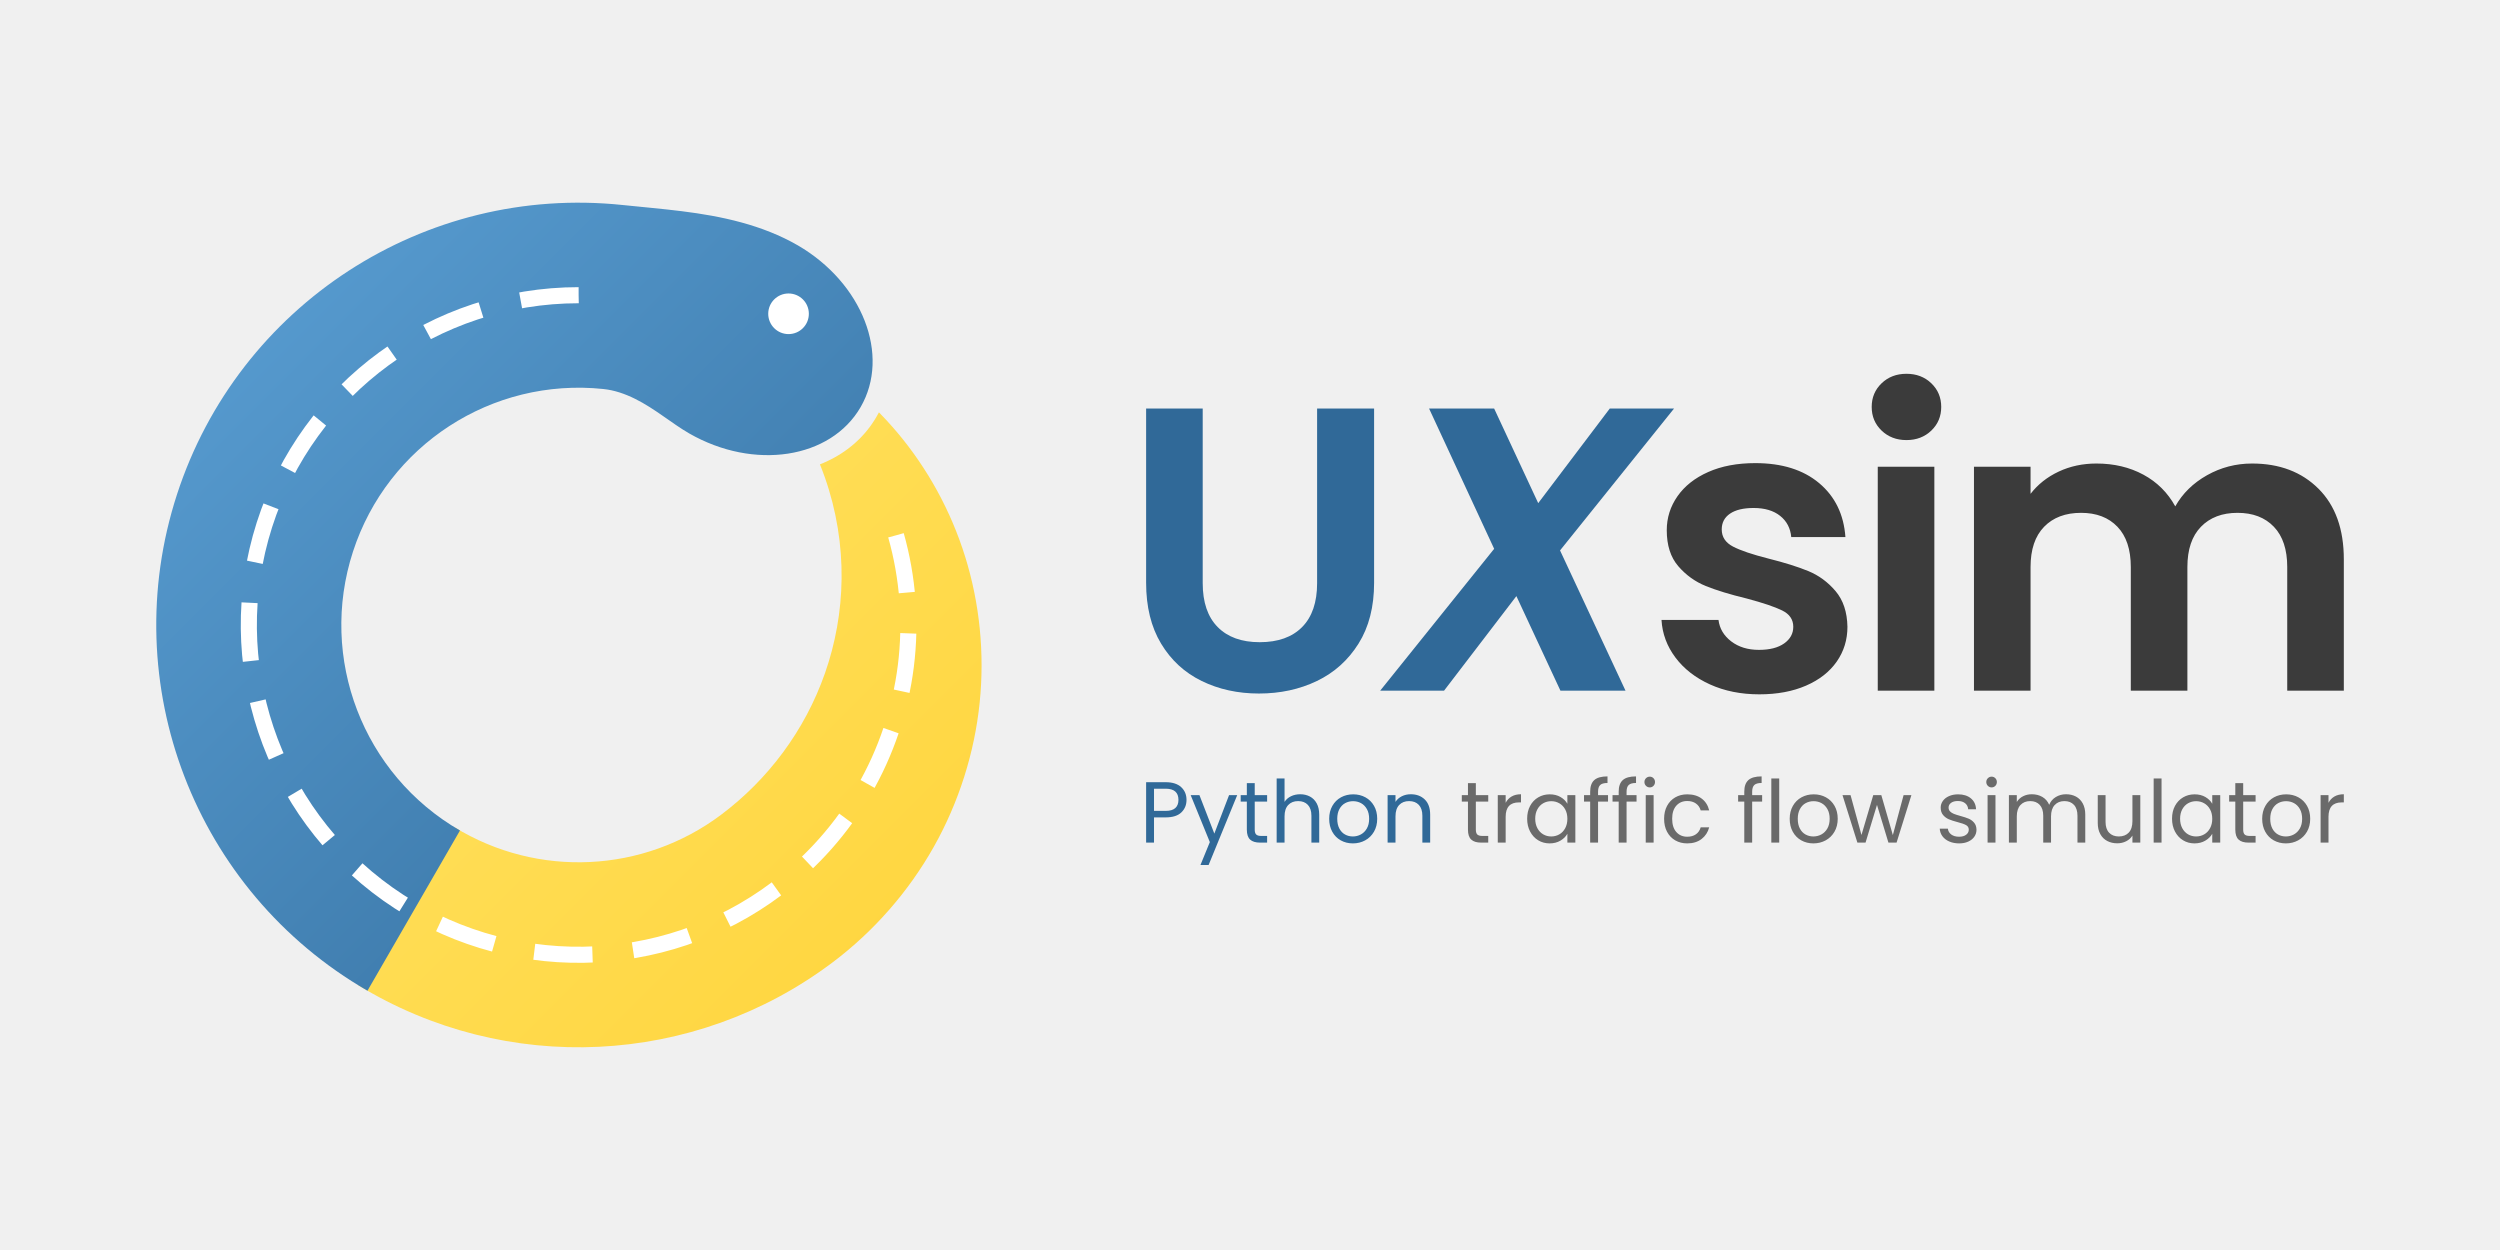
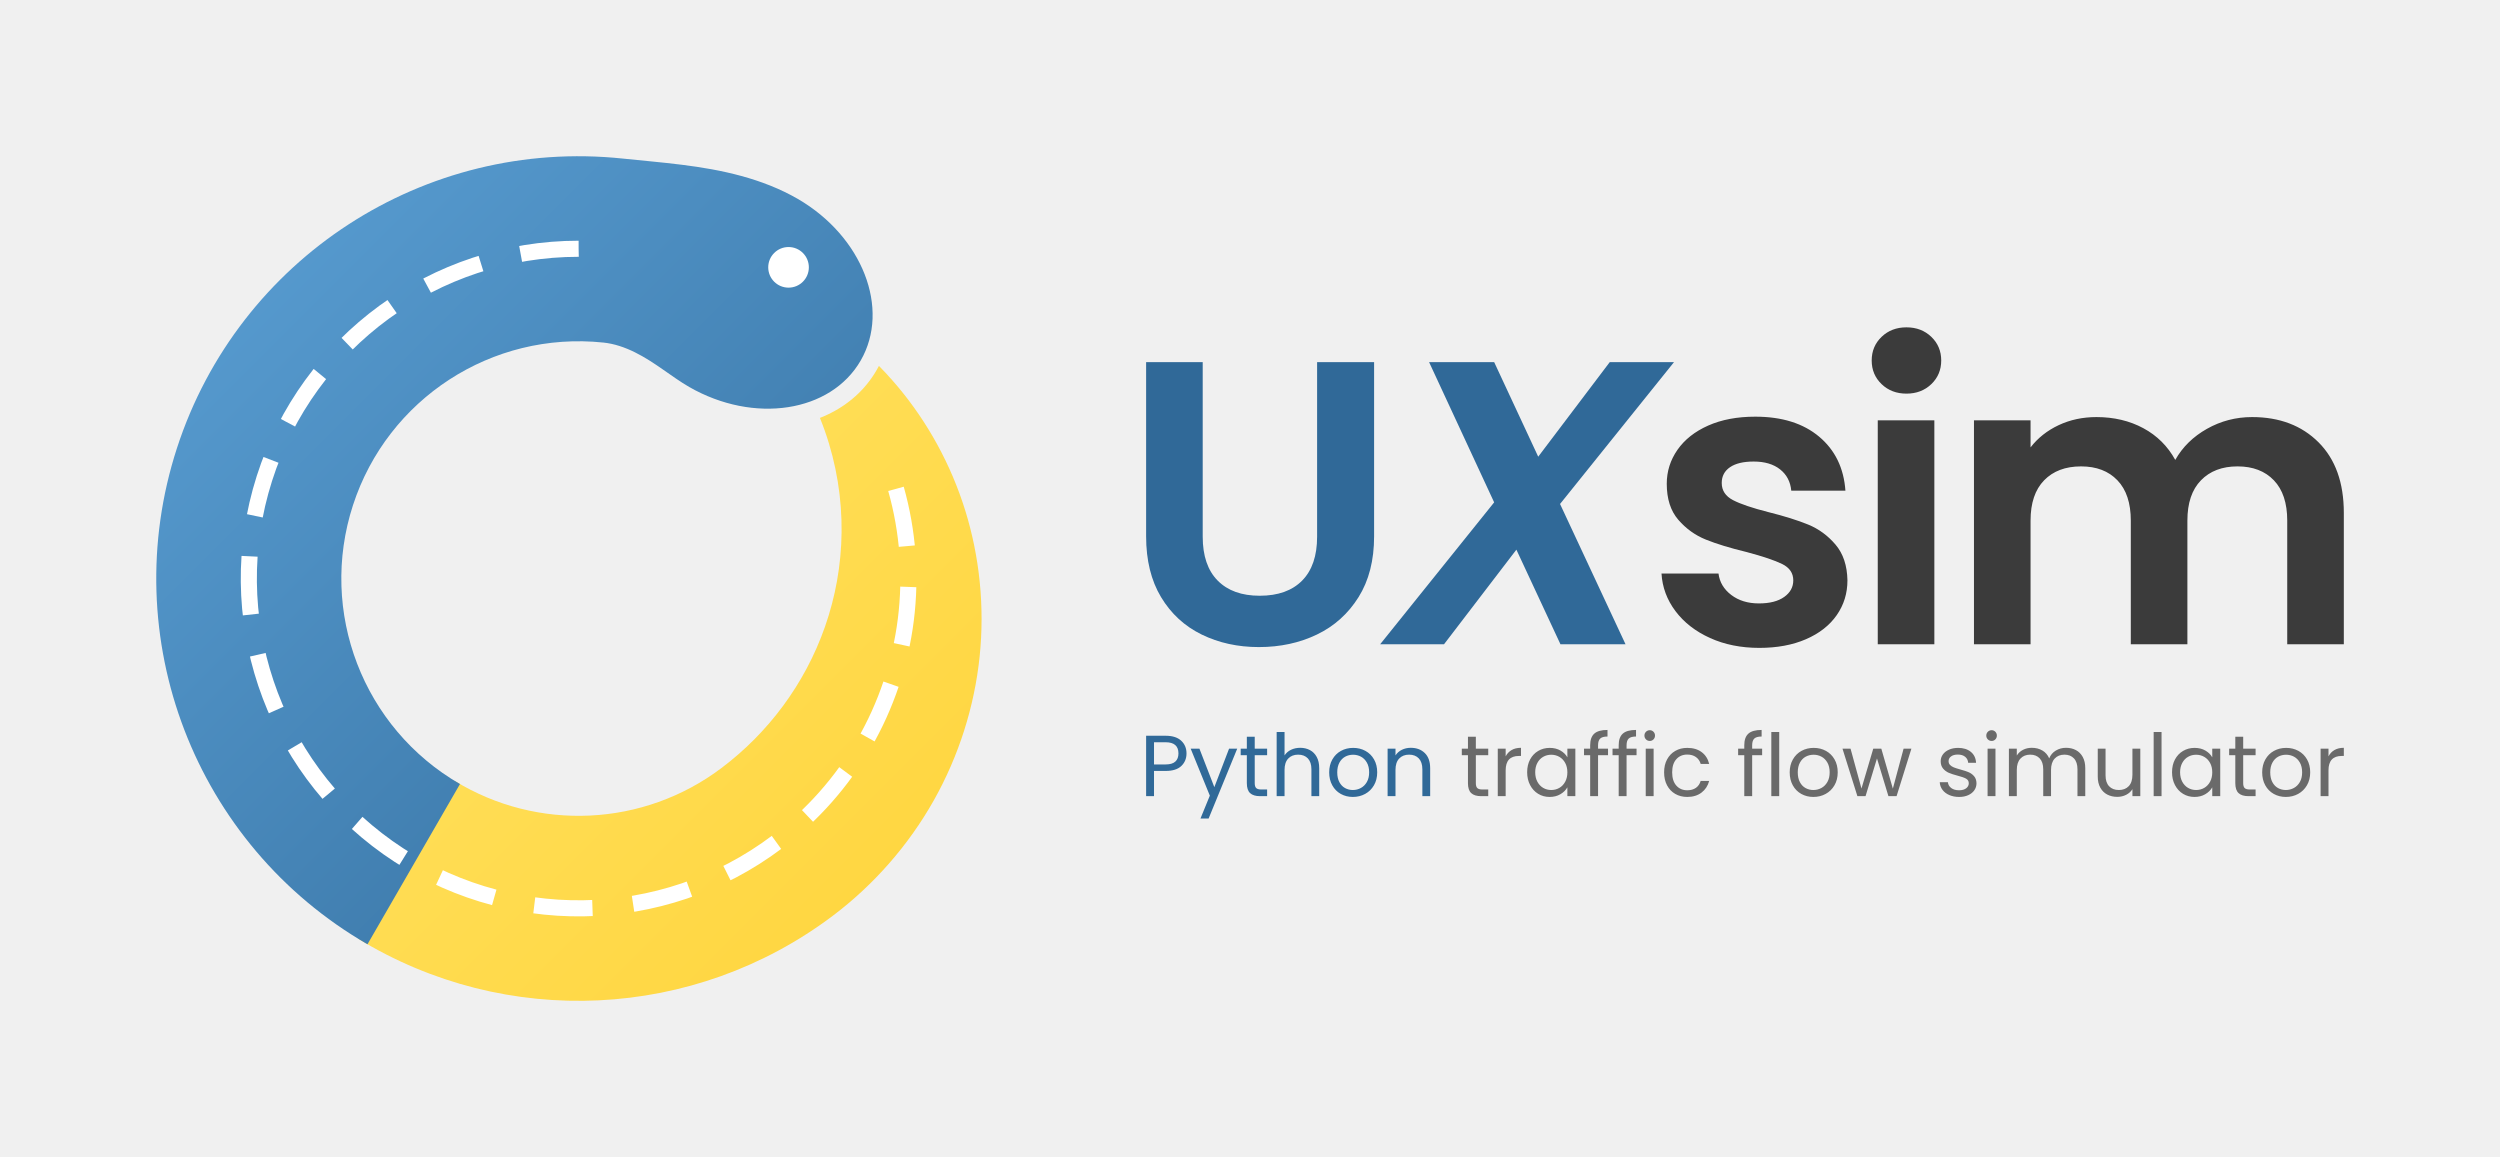
- <svg xmlns="http://www.w3.org/2000/svg" width="1280" height="640" viewBox="0 0 1280 640" role="img">
+ <svg xmlns="http://www.w3.org/2000/svg" width="1280" height="592" viewBox="0 0 1280 592" role="img">
  <defs>
    <linearGradient id="uxsim-hero-transparent-light-blue" gradientUnits="userSpaceOnUse" x1="60" y1="60" x2="452" y2="452">
      <stop offset="0" stop-color="#5A9FD4" />
      <stop offset="1" stop-color="#306998" />
    </linearGradient>
    <linearGradient id="uxsim-hero-transparent-light-yellow" gradientUnits="userSpaceOnUse" x1="60" y1="60" x2="452" y2="452">
      <stop offset="0" stop-color="#FFE873" />
      <stop offset="1" stop-color="#FFD43B" />
    </linearGradient>
    <clipPath id="uxsim-hero-transparent-light-bite">
      <path clip-rule="evenodd" d="M0 0H512V512H0Z M271.75 75.72 A76.50 63.00 30.00 1 0 404.25 152.22 A76.50 63.00 30.00 1 0 271.75 75.72Z" />
    </clipPath>
  </defs>
-   <g transform="translate(32.676 56.422) scale(1.0296)">
+   <g transform="translate(32.676 32.640) scale(1.0296)">
    <path fill="url(#uxsim-hero-transparent-light-yellow)" clip-path="url(#uxsim-hero-transparent-light-bite)" d="M146.28 435.05 A210.00 210.00 0 0 0 382.38 423.71 C402.87 408.27 420.10 388.54 432.60 366.35 C445.10 344.16 452.85 319.55 455.42 294.76 C457.98 269.98 455.38 245.06 448.24 222.10 C441.11 199.14 429.47 178.17 414.75 160.61 C400.04 143.06 382.28 128.93 363.20 118.79 A10.12 10.12 0 0 0 350.74 134.74 C363.24 149.28 372.48 165.66 378.40 182.46 C384.32 199.25 386.95 216.44 386.77 232.94 C386.60 249.45 383.64 265.27 378.56 279.82 C373.48 294.37 366.30 307.67 357.56 319.46 C348.82 331.25 338.53 341.56 327.01 350.24 A118.00 118.00 0 0 1 194.35 356.61 Z" />
    <path fill="url(#uxsim-hero-transparent-light-blue)" d="M151.00 437.87 A210.00 210.00 0 0 1 277.95 47.15 C287.67 48.17 297.44 48.99 307.31 50.23 C317.17 51.46 327.13 53.13 336.89 55.80 C346.65 58.46 356.21 62.13 365.00 67.21 A67.50 54.00 30.00 0 1 311.00 160.74 C306.57 158.18 302.38 155.14 297.98 152.09 C293.59 149.03 288.99 145.97 284.05 143.52 C279.10 141.06 273.80 139.22 268.33 138.65 A118.00 118.00 0 0 0 197.00 358.19 Z" />
    <path fill="none" stroke="#fff" stroke-width="8" stroke-dasharray="29.01 20.30" d="M413.82 211.41 C419.77 232.46 421.45 254.71 418.72 276.41 C416.00 298.12 408.88 319.26 397.92 338.19 C386.96 357.11 372.17 373.81 354.70 386.98 A164.00 164.00 0 1 1 256.00 92.00" />
    <circle cx="360.39" cy="101.24" r="10.1" fill="#fff" />
  </g>
-   <g transform="translate(572.947 353.637) scale(0.206961)">
+   <g transform="translate(572.947 329.855) scale(0.206961)">
    <path fill="#306998" d="M207 -698V-266Q207 -195 244 -157.5Q281 -120 348 -120Q416 -120 453 -157.5Q490 -195 490 -266V-698H631V-267Q631 -178 592.5 -116.5Q554 -55 489.5 -24Q425 7 346 7Q268 7 204.5 -24Q141 -55 104 -116.5Q67 -178 67 -267V-698ZM1091 -347 1253 0H1092L983 -234L804 0H646L928 -351L767 -698H928L1037 -464L1214 -698H1373Z" />
    <path fill="#3B3B3B" d="M1342 -175H1483Q1487 -143 1514.5 -122Q1542 -101 1583 -101Q1623 -101 1645.5 -117Q1668 -133 1668 -158Q1668 -185 1640.5 -198.5Q1613 -212 1553 -228Q1491 -243 1451.5 -259Q1412 -275 1383.5 -308Q1355 -341 1355 -397Q1355 -443 1381.5 -481Q1408 -519 1457.5 -541Q1507 -563 1574 -563Q1673 -563 1732 -513.5Q1791 -464 1797 -380H1663Q1660 -413 1635.5 -432.5Q1611 -452 1570 -452Q1532 -452 1511.5 -438Q1491 -424 1491 -399Q1491 -371 1519 -356.5Q1547 -342 1606 -327Q1666 -312 1705 -296Q1744 -280 1772.5 -246.5Q1801 -213 1802 -158Q1802 -110 1775.5 -72Q1749 -34 1699.5 -12.5Q1650 9 1584 9Q1516 9 1462 -15.5Q1408 -40 1376.5 -82Q1345 -124 1342 -175ZM1862 -702Q1862 -737 1886.5 -760.5Q1911 -784 1948 -784Q1985 -784 2009.5 -760.5Q2034 -737 2034 -702Q2034 -667 2009.5 -643.5Q1985 -620 1948 -620Q1911 -620 1886.5 -643.5Q1862 -667 1862 -702ZM2017 -554V0H1877V-554ZM3030 -325V0H2890V-306Q2890 -371 2857 -405.5Q2824 -440 2767 -440Q2710 -440 2676.5 -405.5Q2643 -371 2643 -306V0H2503V-306Q2503 -371 2470 -405.5Q2437 -440 2380 -440Q2322 -440 2288.5 -405.5Q2255 -371 2255 -306V0H2115V-554H2255V-487Q2282 -522 2324.5 -542Q2367 -562 2418 -562Q2483 -562 2534 -534.5Q2585 -507 2613 -456Q2640 -504 2691.5 -533Q2743 -562 2803 -562Q2905 -562 2967.5 -499.5Q3030 -437 3030 -325Z" />
  </g>
-   <g transform="translate(583.397 431.419) scale(0.0443788)">
+   <g transform="translate(583.397 407.637) scale(0.0443788)">
    <path fill="#306998" d="M302 -291H168V0H77V-697H302Q420 -697 481.5 -640Q543 -583 543 -493Q543 -406 483.5 -348.5Q424 -291 302 -291ZM450 -493Q450 -622 302 -622H168V-366H302Q378 -366 414 -399Q450 -432 450 -493ZM1128 -548 798 258H704L812 -6L591 -548H692L864 -104L1034 -548ZM1330 -473V-150Q1330 -110 1347 -93.5Q1364 -77 1406 -77H1473V0H1391Q1315 0 1277 -35Q1239 -70 1239 -150V-473H1168V-548H1239V-686H1330V-548H1473V-473ZM2074 -323V0H1984V-310Q1984 -392 1943 -435.5Q1902 -479 1831 -479Q1759 -479 1716.5 -434Q1674 -389 1674 -303V0H1583V-740H1674V-470Q1701 -512 1748.5 -535Q1796 -558 1855 -558Q1917 -558 1967 -531.5Q2017 -505 2045.5 -452Q2074 -399 2074 -323ZM2189 -275Q2189 -359 2225.5 -423.5Q2262 -488 2325 -522.5Q2388 -557 2466 -557Q2544 -557 2607 -522.5Q2670 -488 2706.5 -424Q2743 -360 2743 -275Q2743 -190 2705.5 -125.5Q2668 -61 2604 -26Q2540 9 2462 9Q2385 9 2322.5 -26Q2260 -61 2224.5 -125.5Q2189 -190 2189 -275ZM2650 -275Q2650 -341 2624 -387Q2598 -433 2556 -455.5Q2514 -478 2465 -478Q2415 -478 2373.5 -455.5Q2332 -433 2307 -387Q2282 -341 2282 -275Q2282 -208 2306.5 -162Q2331 -116 2372 -93.5Q2413 -71 2462 -71Q2511 -71 2554 -94Q2597 -117 2623.5 -163Q2650 -209 2650 -275ZM3354 -323V0H3264V-310Q3264 -392 3223 -435.5Q3182 -479 3111 -479Q3039 -479 2996.5 -434Q2954 -389 2954 -303V0H2863V-548H2954V-470Q2981 -512 3027.5 -535Q3074 -558 3130 -558Q3230 -558 3292 -497.5Q3354 -437 3354 -323Z" />
    <path fill="#6A6A6A" d="M3881 -473V-150Q3881 -110 3898 -93.5Q3915 -77 3957 -77H4024V0H3942Q3866 0 3828 -35Q3790 -70 3790 -150V-473H3719V-548H3790V-686H3881V-548H4024V-473ZM4402 -558V-464H4378Q4225 -464 4225 -298V0H4134V-548H4225V-459Q4249 -506 4293.5 -532Q4338 -558 4402 -558ZM4733 -557Q4805 -557 4858 -526Q4911 -495 4937 -448V-548H5029V0H4937V-102Q4910 -54 4856.5 -22.5Q4803 9 4732 9Q4659 9 4600 -27Q4541 -63 4507 -128Q4473 -193 4473 -276Q4473 -360 4507 -423.5Q4541 -487 4600.5 -522Q4660 -557 4733 -557ZM4751 -478Q4700 -478 4658 -454Q4616 -430 4591 -384Q4566 -338 4566 -276Q4566 -213 4591 -166.5Q4616 -120 4658 -95.5Q4700 -71 4751 -71Q4802 -71 4844.5 -95.5Q4887 -120 4912 -166.5Q4937 -213 4937 -275Q4937 -337 4912 -383Q4887 -429 4844.5 -453.5Q4802 -478 4751 -478ZM5406 -473H5291V0H5200V-473H5129V-548H5200V-587Q5200 -679 5247.5 -721.5Q5295 -764 5400 -764V-688Q5340 -688 5315.5 -664.5Q5291 -641 5291 -587V-548H5406ZM5735 -473H5620V0H5529V-473H5458V-548H5529V-587Q5529 -679 5576.5 -721.5Q5624 -764 5729 -764V-688Q5669 -688 5644.5 -664.5Q5620 -641 5620 -587V-548H5735ZM5826 -699Q5826 -725 5844 -743Q5862 -761 5888 -761Q5913 -761 5930.5 -743Q5948 -725 5948 -699Q5948 -673 5930.5 -655Q5913 -637 5888 -637Q5862 -637 5844 -655Q5826 -673 5826 -699ZM5932 -548V0H5841V-548ZM6320 -557Q6421 -557 6486.5 -508Q6552 -459 6573 -372H6475Q6461 -422 6420.5 -451Q6380 -480 6320 -480Q6242 -480 6194 -426.5Q6146 -373 6146 -275Q6146 -176 6194 -122Q6242 -68 6320 -68Q6380 -68 6420 -96Q6460 -124 6475 -176H6573Q6551 -92 6485 -41.5Q6419 9 6320 9Q6242 9 6181.5 -26Q6121 -61 6087 -125Q6053 -189 6053 -275Q6053 -360 6087 -423.5Q6121 -487 6181.5 -522Q6242 -557 6320 -557ZM7184 -473H7069V0H6978V-473H6907V-548H6978V-587Q6978 -679 7025.5 -721.5Q7073 -764 7178 -764V-688Q7118 -688 7093.5 -664.5Q7069 -641 7069 -587V-548H7184ZM7381 -740V0H7290V-740ZM7502 -275Q7502 -359 7538.5 -423.5Q7575 -488 7638 -522.5Q7701 -557 7779 -557Q7857 -557 7920 -522.5Q7983 -488 8019.5 -424Q8056 -360 8056 -275Q8056 -190 8018.5 -125.5Q7981 -61 7917 -26Q7853 9 7775 9Q7698 9 7635.5 -26Q7573 -61 7537.5 -125.5Q7502 -190 7502 -275ZM7963 -275Q7963 -341 7937 -387Q7911 -433 7869 -455.5Q7827 -478 7778 -478Q7728 -478 7686.5 -455.5Q7645 -433 7620 -387Q7595 -341 7595 -275Q7595 -208 7619.5 -162Q7644 -116 7685 -93.5Q7726 -71 7775 -71Q7824 -71 7867 -94Q7910 -117 7936.5 -163Q7963 -209 7963 -275ZM8906 -548 8735 0H8641L8509 -435L8377 0H8283L8111 -548H8204L8330 -88L8466 -548H8559L8692 -87L8816 -548ZM9233 -161H9327Q9331 -120 9365.5 -94Q9400 -68 9456 -68Q9508 -68 9538 -91Q9568 -114 9568 -149Q9568 -185 9536 -202.5Q9504 -220 9437 -237Q9376 -253 9337.5 -269.5Q9299 -286 9271.5 -318.5Q9244 -351 9244 -404Q9244 -446 9269 -481Q9294 -516 9340 -536.5Q9386 -557 9445 -557Q9536 -557 9592 -511Q9648 -465 9652 -385H9561Q9558 -428 9526.5 -454Q9495 -480 9442 -480Q9393 -480 9364 -459Q9335 -438 9335 -404Q9335 -377 9352.5 -359.5Q9370 -342 9396.5 -331.5Q9423 -321 9470 -308Q9529 -292 9566 -276.5Q9603 -261 9629.5 -230Q9656 -199 9657 -149Q9657 -104 9632 -68Q9607 -32 9561.5 -11.5Q9516 9 9457 9Q9394 9 9344 -12.5Q9294 -34 9265 -72.5Q9236 -111 9233 -161ZM9770 -699Q9770 -725 9788 -743Q9806 -761 9832 -761Q9857 -761 9874.5 -743Q9892 -725 9892 -699Q9892 -673 9874.5 -655Q9857 -637 9832 -637Q9806 -637 9788 -655Q9770 -673 9770 -699ZM9876 -548V0H9785V-548ZM10912 -323V0H10822V-310Q10822 -392 10781.5 -435.5Q10741 -479 10672 -479Q10601 -479 10559 -433.5Q10517 -388 10517 -302V0H10427V-310Q10427 -392 10386.5 -435.5Q10346 -479 10277 -479Q10206 -479 10164 -433.5Q10122 -388 10122 -302V0H10031V-548H10122V-469Q10149 -512 10194.5 -535Q10240 -558 10295 -558Q10364 -558 10417 -527Q10470 -496 10496 -436Q10519 -494 10572 -526Q10625 -558 10690 -558Q10754 -558 10804 -531.5Q10854 -505 10883 -452Q10912 -399 10912 -323ZM11547 -548V0H11456V-81Q11430 -39 11383.5 -15.5Q11337 8 11281 8Q11217 8 11166 -18.5Q11115 -45 11085.5 -98Q11056 -151 11056 -227V-548H11146V-239Q11146 -158 11187 -114.5Q11228 -71 11299 -71Q11372 -71 11414 -116Q11456 -161 11456 -247V-548ZM11792 -740V0H11701V-740ZM12173 -557Q12245 -557 12298 -526Q12351 -495 12377 -448V-548H12469V0H12377V-102Q12350 -54 12296.5 -22.5Q12243 9 12172 9Q12099 9 12040 -27Q11981 -63 11947 -128Q11913 -193 11913 -276Q11913 -360 11947 -423.5Q11981 -487 12040.5 -522Q12100 -557 12173 -557ZM12191 -478Q12140 -478 12098 -454Q12056 -430 12031 -384Q12006 -338 12006 -276Q12006 -213 12031 -166.5Q12056 -120 12098 -95.5Q12140 -71 12191 -71Q12242 -71 12284.5 -95.5Q12327 -120 12352 -166.5Q12377 -213 12377 -275Q12377 -337 12352 -383Q12327 -429 12284.5 -453.5Q12242 -478 12191 -478ZM12734 -473V-150Q12734 -110 12751 -93.5Q12768 -77 12810 -77H12877V0H12795Q12719 0 12681 -35Q12643 -70 12643 -150V-473H12572V-548H12643V-686H12734V-548H12877V-473ZM12953 -275Q12953 -359 12989.5 -423.5Q13026 -488 13089 -522.5Q13152 -557 13230 -557Q13308 -557 13371 -522.5Q13434 -488 13470.5 -424Q13507 -360 13507 -275Q13507 -190 13469.5 -125.5Q13432 -61 13368 -26Q13304 9 13226 9Q13149 9 13086.5 -26Q13024 -61 12988.5 -125.5Q12953 -190 12953 -275ZM13414 -275Q13414 -341 13388 -387Q13362 -433 13320 -455.5Q13278 -478 13229 -478Q13179 -478 13137.5 -455.5Q13096 -433 13071 -387Q13046 -341 13046 -275Q13046 -208 13070.5 -162Q13095 -116 13136 -93.5Q13177 -71 13226 -71Q13275 -71 13318 -94Q13361 -117 13387.5 -163Q13414 -209 13414 -275ZM13895 -558V-464H13871Q13718 -464 13718 -298V0H13627V-548H13718V-459Q13742 -506 13786.5 -532Q13831 -558 13895 -558Z" />
  </g>
</svg>
